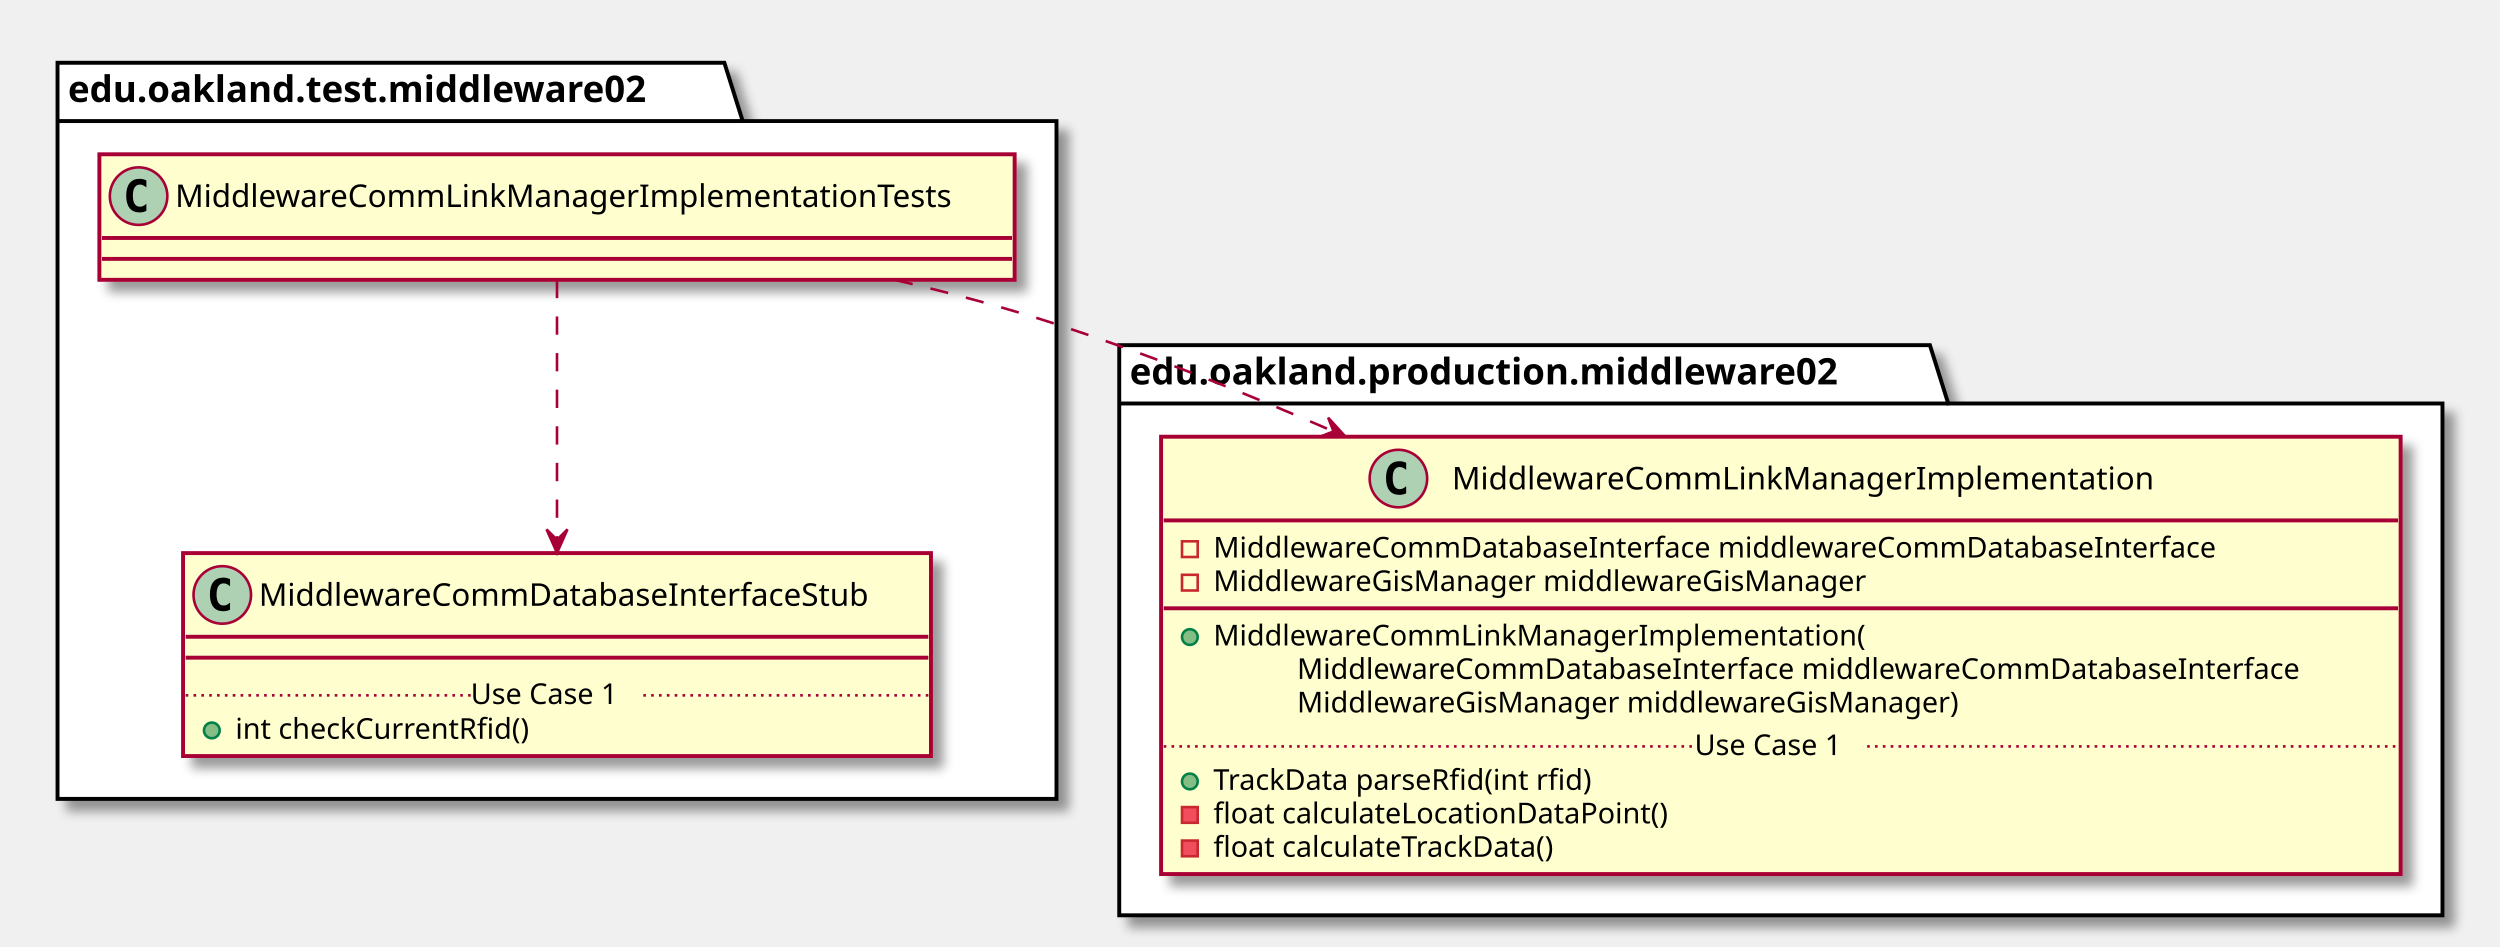
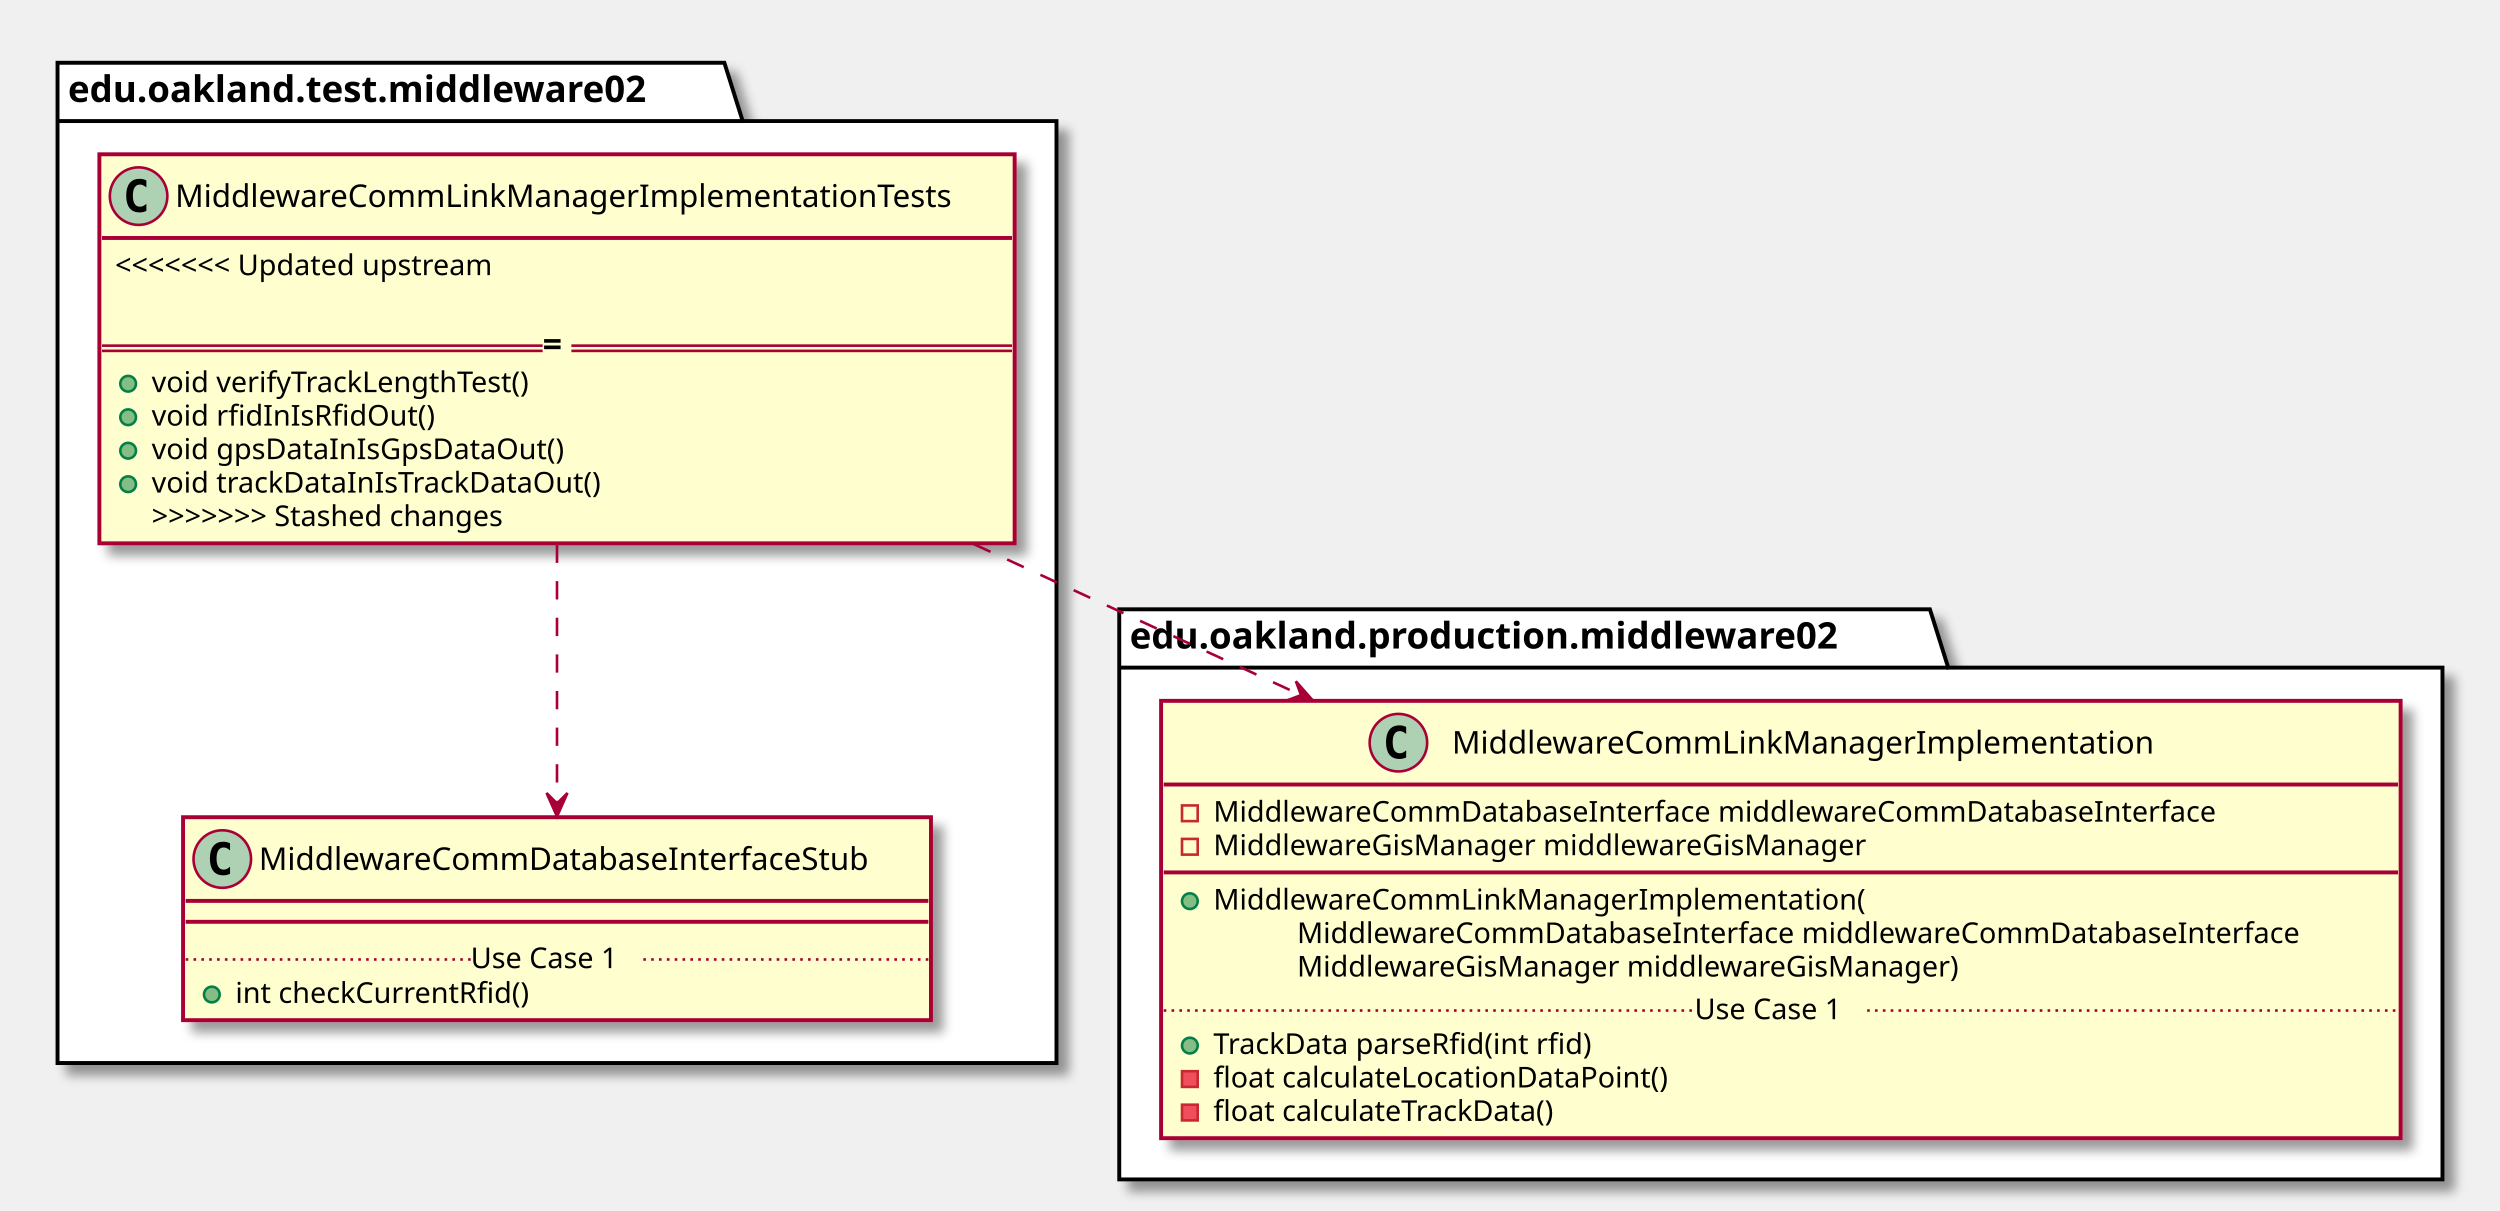
- <svg xmlns="http://www.w3.org/2000/svg" contentScriptType="application/ecmascript" contentStyleType="text/css" height="362px" preserveAspectRatio="none" style="width:956px;height:362px;" version="1.1" viewBox="0 0 956 362" width="956px" zoomAndPan="magnify">
+ <svg xmlns="http://www.w3.org/2000/svg" contentScriptType="application/ecmascript" contentStyleType="text/css" height="463px" preserveAspectRatio="none" style="width:956px;height:463px;" version="1.1" viewBox="0 0 956 463" width="956px" zoomAndPan="magnify">
  <defs>
-     <filter height="300%" id="f1t655lbk1qs89" width="300%" x="-1" y="-1">
+     <filter height="300%" id="f6e3x41pcimjl" width="300%" x="-1" y="-1">
      <feGaussianBlur result="blurOut" stdDeviation="2.0" />
      <feColorMatrix in="blurOut" result="blurOut2" type="matrix" values="0 0 0 0 0 0 0 0 0 0 0 0 0 0 0 0 0 0 .4 0" />
      <feOffset dx="4.0" dy="4.0" in="blurOut2" result="blurOut3" />
      <feBlend in="SourceGraphic" in2="blurOut3" mode="normal" />
    </filter>
  </defs>
  <g>
-     <polygon fill="#FFFFFF" filter="url(#f1t655lbk1qs89)" points="22,24,277,24,284,46.297,404,46.297,404,305.5,22,305.5,22,24" style="stroke: #000000; stroke-width: 1.5;" />
+     <polygon fill="#FFFFFF" filter="url(#f6e3x41pcimjl)" points="22,24,277,24,284,46.297,404,46.297,404,406.5,22,406.5,22,24" style="stroke: #000000; stroke-width: 1.5;" />
    <line style="stroke: #000000; stroke-width: 1.5;" x1="22" x2="284" y1="46.297" y2="46.297" />
    <text fill="#000000" font-family="sans-serif" font-size="14" font-weight="bold" lengthAdjust="spacingAndGlyphs" textLength="249" x="26" y="38.995">edu.oakland.test.middleware02</text>
-     <polygon fill="#FFFFFF" filter="url(#f1t655lbk1qs89)" points="428,132,738,132,745,154.297,934,154.297,934,350,428,350,428,132" style="stroke: #000000; stroke-width: 1.5;" />
-     <line style="stroke: #000000; stroke-width: 1.5;" x1="428" x2="745" y1="154.297" y2="154.297" />
-     <text fill="#000000" font-family="sans-serif" font-size="14" font-weight="bold" lengthAdjust="spacingAndGlyphs" textLength="304" x="432" y="146.995">edu.oakland.production.middleware02</text>
-     <rect fill="#FEFECE" filter="url(#f1t655lbk1qs89)" height="48" id="MiddlewareCommLinkManagerImplementationTests" style="stroke: #A80036; stroke-width: 1.5;" width="350" x="38" y="59" />
+     <polygon fill="#FFFFFF" filter="url(#f6e3x41pcimjl)" points="428,233,738,233,745,255.297,934,255.297,934,451,428,451,428,233" style="stroke: #000000; stroke-width: 1.5;" />
+     <line style="stroke: #000000; stroke-width: 1.5;" x1="428" x2="745" y1="255.297" y2="255.297" />
+     <text fill="#000000" font-family="sans-serif" font-size="14" font-weight="bold" lengthAdjust="spacingAndGlyphs" textLength="304" x="432" y="247.995">edu.oakland.production.middleware02</text>
+     <rect fill="#FEFECE" filter="url(#f6e3x41pcimjl)" height="148.766" id="MiddlewareCommLinkManagerImplementationTests" style="stroke: #A80036; stroke-width: 1.5;" width="350" x="38" y="59" />
    <ellipse cx="53" cy="75" fill="#ADD1B2" rx="11" ry="11" style="stroke: #A80036; stroke-width: 1.0;" />
    <path d="M55.969,80.641 Q55.391,80.938 54.75,81.078 Q54.109,81.234 53.406,81.234 Q50.906,81.234 49.578,79.594 Q48.266,77.938 48.266,74.812 Q48.266,71.688 49.578,70.031 Q50.906,68.375 53.406,68.375 Q54.109,68.375 54.75,68.531 Q55.406,68.688 55.969,68.984 L55.969,71.703 Q55.344,71.125 54.75,70.859 Q54.156,70.578 53.531,70.578 Q52.188,70.578 51.5,71.656 Q50.812,72.719 50.812,74.812 Q50.812,76.906 51.5,77.984 Q52.188,79.047 53.531,79.047 Q54.156,79.047 54.75,78.781 Q55.344,78.5 55.969,77.922 L55.969,80.641 Z " />
    <text fill="#000000" font-family="sans-serif" font-size="12" lengthAdjust="spacingAndGlyphs" textLength="318" x="67" y="79.154">MiddlewareCommLinkManagerImplementationTests</text>
    <line style="stroke: #A80036; stroke-width: 1.5;" x1="39" x2="387" y1="91" y2="91" />
-     <line style="stroke: #A80036; stroke-width: 1.5;" x1="39" x2="387" y1="99" y2="99" />
-     <rect fill="#FEFECE" filter="url(#f1t655lbk1qs89)" height="77.609" id="MiddlewareCommDatabaseInterfaceStub" style="stroke: #A80036; stroke-width: 1.5;" width="286" x="70" y="211.5" />
-     <ellipse cx="85" cy="227.5" fill="#ADD1B2" rx="11" ry="11" style="stroke: #A80036; stroke-width: 1.0;" />
-     <path d="M87.969,233.141 Q87.391,233.438 86.75,233.578 Q86.109,233.734 85.406,233.734 Q82.906,233.734 81.578,232.094 Q80.266,230.438 80.266,227.312 Q80.266,224.188 81.578,222.531 Q82.906,220.875 85.406,220.875 Q86.109,220.875 86.75,221.031 Q87.406,221.188 87.969,221.484 L87.969,224.203 Q87.344,223.625 86.75,223.359 Q86.156,223.078 85.531,223.078 Q84.188,223.078 83.5,224.156 Q82.812,225.219 82.812,227.312 Q82.812,229.406 83.5,230.484 Q84.188,231.547 85.531,231.547 Q86.156,231.547 86.75,231.281 Q87.344,231 87.969,230.422 L87.969,233.141 Z " />
-     <text fill="#000000" font-family="sans-serif" font-size="12" lengthAdjust="spacingAndGlyphs" textLength="254" x="99" y="231.654">MiddlewareCommDatabaseInterfaceStub</text>
-     <line style="stroke: #A80036; stroke-width: 1.5;" x1="71" x2="355" y1="243.5" y2="243.5" />
-     <line style="stroke: #A80036; stroke-width: 1.5;" x1="71" x2="355" y1="251.5" y2="251.5" />
-     <ellipse cx="81" cy="279.305" fill="#84BE84" rx="3" ry="3" style="stroke: #038048; stroke-width: 1.0;" />
-     <text fill="#000000" font-family="sans-serif" font-size="11" lengthAdjust="spacingAndGlyphs" textLength="122" x="90" y="282.515">int checkCurrentRfid()</text>
-     <line style="stroke: #A80036; stroke-width: 1.0; stroke-dasharray: 1.0,2.0;" x1="71" x2="180" y1="265.902" y2="265.902" />
-     <text fill="#000000" font-family="sans-serif" font-size="11" lengthAdjust="spacingAndGlyphs" textLength="66" x="180" y="269.21">Use Case 1</text>
-     <line style="stroke: #A80036; stroke-width: 1.0; stroke-dasharray: 1.0,2.0;" x1="246" x2="355" y1="265.902" y2="265.902" />
-     <rect fill="#FEFECE" filter="url(#f1t655lbk1qs89)" height="167.242" id="MiddlewareCommLinkManagerImplementation" style="stroke: #A80036; stroke-width: 1.5;" width="474" x="444" y="167" />
-     <ellipse cx="534.75" cy="183" fill="#ADD1B2" rx="11" ry="11" style="stroke: #A80036; stroke-width: 1.0;" />
-     <path d="M537.719,188.641 Q537.141,188.938 536.5,189.078 Q535.859,189.234 535.156,189.234 Q532.656,189.234 531.328,187.594 Q530.016,185.938 530.016,182.812 Q530.016,179.688 531.328,178.031 Q532.656,176.375 535.156,176.375 Q535.859,176.375 536.5,176.531 Q537.156,176.688 537.719,176.984 L537.719,179.703 Q537.094,179.125 536.5,178.859 Q535.906,178.578 535.281,178.578 Q533.938,178.578 533.25,179.656 Q532.562,180.719 532.562,182.812 Q532.562,184.906 533.25,185.984 Q533.938,187.047 535.281,187.047 Q535.906,187.047 536.5,186.781 Q537.094,186.5 537.719,185.922 L537.719,188.641 Z " />
-     <text fill="#000000" font-family="sans-serif" font-size="12" lengthAdjust="spacingAndGlyphs" textLength="284" x="555.25" y="187.154">MiddlewareCommLinkManagerImplementation</text>
-     <line style="stroke: #A80036; stroke-width: 1.5;" x1="445" x2="917" y1="199" y2="199" />
-     <rect fill="none" height="6" style="stroke: #C82930; stroke-width: 1.0;" width="6" x="452" y="207" />
-     <text fill="#000000" font-family="sans-serif" font-size="11" lengthAdjust="spacingAndGlyphs" textLength="416" x="464" y="213.21">MiddlewareCommDatabaseInterface middlewareCommDatabaseInterface</text>
-     <rect fill="none" height="6" style="stroke: #C82930; stroke-width: 1.0;" width="6" x="452" y="219.805" />
-     <text fill="#000000" font-family="sans-serif" font-size="11" lengthAdjust="spacingAndGlyphs" textLength="270" x="464" y="226.015">MiddlewareGisManager middlewareGisManager</text>
-     <line style="stroke: #A80036; stroke-width: 1.5;" x1="445" x2="917" y1="232.609" y2="232.609" />
-     <ellipse cx="455" cy="243.609" fill="#84BE84" rx="3" ry="3" style="stroke: #038048; stroke-width: 1.0;" />
-     <text fill="#000000" font-family="sans-serif" font-size="11" lengthAdjust="spacingAndGlyphs" textLength="264" x="464" y="246.82">MiddlewareCommLinkManagerImplementation(</text>
-     <text fill="#000000" font-family="sans-serif" font-size="11" lengthAdjust="spacingAndGlyphs" textLength="416" x="496" y="259.625">MiddlewareCommDatabaseInterface middlewareCommDatabaseInterface</text>
-     <text fill="#000000" font-family="sans-serif" font-size="11" lengthAdjust="spacingAndGlyphs" textLength="274" x="496" y="272.429">MiddlewareGisManager middlewareGisManager)</text>
-     <ellipse cx="455" cy="298.828" fill="#84BE84" rx="3" ry="3" style="stroke: #038048; stroke-width: 1.0;" />
-     <text fill="#000000" font-family="sans-serif" font-size="11" lengthAdjust="spacingAndGlyphs" textLength="160" x="464" y="302.039">TrackData parseRfid(int rfid)</text>
-     <rect fill="#F24D5C" height="6" style="stroke: #C82930; stroke-width: 1.0;" width="6" x="452" y="308.633" />
-     <text fill="#000000" font-family="sans-serif" font-size="11" lengthAdjust="spacingAndGlyphs" textLength="188" x="464" y="314.843">float calculateLocationDataPoint()</text>
-     <rect fill="#F24D5C" height="6" style="stroke: #C82930; stroke-width: 1.0;" width="6" x="452" y="321.438" />
-     <text fill="#000000" font-family="sans-serif" font-size="11" lengthAdjust="spacingAndGlyphs" textLength="144" x="464" y="327.648">float calculateTrackData()</text>
-     <line style="stroke: #A80036; stroke-width: 1.0; stroke-dasharray: 1.0,2.0;" x1="445" x2="648" y1="285.426" y2="285.426" />
-     <text fill="#000000" font-family="sans-serif" font-size="11" lengthAdjust="spacingAndGlyphs" textLength="66" x="648" y="288.734">Use Case 1</text>
-     <line style="stroke: #A80036; stroke-width: 1.0; stroke-dasharray: 1.0,2.0;" x1="714" x2="917" y1="285.426" y2="285.426" />
-     <path d="M213,107.01 C213,132.64 213,174.64 213,206.42 " fill="none" id="MiddlewareCommLinkManagerImplementationTests-&gt;MiddlewareCommDatabaseInterfaceStub" style="stroke: #A80036; stroke-width: 1.0; stroke-dasharray: 7.0,7.0;" />
-     <polygon fill="#A80036" points="213,211.43,217,202.43,213,206.43,209,202.43,213,211.43" style="stroke: #A80036; stroke-width: 1.0;" />
-     <path d="M342.19,107.03 C363.06,111.9 384.28,117.55 404,124 C438.94,135.42 475.36,149.91 509.88,164.96 " fill="none" id="MiddlewareCommLinkManagerImplementationTests-&gt;MiddlewareCommLinkManagerImplementation" style="stroke: #A80036; stroke-width: 1.0; stroke-dasharray: 7.0,7.0;" />
-     <polygon fill="#A80036" points="514.52,166.99,507.889,159.708,509.942,164.979,504.671,167.033,514.52,166.99" style="stroke: #A80036; stroke-width: 1.0;" />
+     <text fill="#000000" font-family="sans-serif" font-size="11" lengthAdjust="spacingAndGlyphs" textLength="173" x="44" y="105.21">&lt;&lt;&lt;&lt;&lt;&lt;&lt; Updated upstream</text>
+     <text fill="#000000" font-family="sans-serif" font-size="11" lengthAdjust="spacingAndGlyphs" textLength="0" x="48" y="118.015" />
+     <ellipse cx="49" cy="146.742" fill="#84BE84" rx="3" ry="3" style="stroke: #038048; stroke-width: 1.0;" />
+     <text fill="#000000" font-family="sans-serif" font-size="11" lengthAdjust="spacingAndGlyphs" textLength="160" x="58" y="149.953">void verifyTrackLengthTest()</text>
+     <ellipse cx="49" cy="159.547" fill="#84BE84" rx="3" ry="3" style="stroke: #038048; stroke-width: 1.0;" />
+     <text fill="#000000" font-family="sans-serif" font-size="11" lengthAdjust="spacingAndGlyphs" textLength="115" x="58" y="162.757">void rfidInIsRfidOut()</text>
+     <ellipse cx="49" cy="172.352" fill="#84BE84" rx="3" ry="3" style="stroke: #038048; stroke-width: 1.0;" />
+     <text fill="#000000" font-family="sans-serif" font-size="11" lengthAdjust="spacingAndGlyphs" textLength="171" x="58" y="175.562">void gpsDataInIsGpsDataOut()</text>
+     <ellipse cx="49" cy="185.156" fill="#84BE84" rx="3" ry="3" style="stroke: #038048; stroke-width: 1.0;" />
+     <text fill="#000000" font-family="sans-serif" font-size="11" lengthAdjust="spacingAndGlyphs" textLength="186" x="58" y="188.367">void trackDataInIsTrackDataOut()</text>
+     <text fill="#000000" font-family="sans-serif" font-size="11" lengthAdjust="spacingAndGlyphs" textLength="166" x="58" y="201.171">&gt;&gt;&gt;&gt;&gt;&gt;&gt; Stashed changes</text>
+     <line style="stroke: #A80036; stroke-width: 1.0;" x1="39" x2="207.5" y1="132.176" y2="132.176" />
+     <line style="stroke: #A80036; stroke-width: 1.0;" x1="39" x2="207.5" y1="134.176" y2="134.176" />
+     <text fill="#000000" font-family="sans-serif" font-size="13" font-weight="bold" lengthAdjust="spacingAndGlyphs" textLength="11" x="207.5" y="136.176">=</text>
+     <line style="stroke: #A80036; stroke-width: 1.0;" x1="218.5" x2="387" y1="132.176" y2="132.176" />
+     <line style="stroke: #A80036; stroke-width: 1.0;" x1="218.5" x2="387" y1="134.176" y2="134.176" />
+     <rect fill="#FEFECE" filter="url(#f6e3x41pcimjl)" height="77.609" id="MiddlewareCommDatabaseInterfaceStub" style="stroke: #A80036; stroke-width: 1.5;" width="286" x="70" y="312.5" />
+     <ellipse cx="85" cy="328.5" fill="#ADD1B2" rx="11" ry="11" style="stroke: #A80036; stroke-width: 1.0;" />
+     <path d="M87.969,334.141 Q87.391,334.438 86.75,334.578 Q86.109,334.734 85.406,334.734 Q82.906,334.734 81.578,333.094 Q80.266,331.438 80.266,328.312 Q80.266,325.188 81.578,323.531 Q82.906,321.875 85.406,321.875 Q86.109,321.875 86.75,322.031 Q87.406,322.188 87.969,322.484 L87.969,325.203 Q87.344,324.625 86.75,324.359 Q86.156,324.078 85.531,324.078 Q84.188,324.078 83.5,325.156 Q82.812,326.219 82.812,328.312 Q82.812,330.406 83.5,331.484 Q84.188,332.547 85.531,332.547 Q86.156,332.547 86.75,332.281 Q87.344,332 87.969,331.422 L87.969,334.141 Z " />
+     <text fill="#000000" font-family="sans-serif" font-size="12" lengthAdjust="spacingAndGlyphs" textLength="254" x="99" y="332.654">MiddlewareCommDatabaseInterfaceStub</text>
+     <line style="stroke: #A80036; stroke-width: 1.5;" x1="71" x2="355" y1="344.5" y2="344.5" />
+     <line style="stroke: #A80036; stroke-width: 1.5;" x1="71" x2="355" y1="352.5" y2="352.5" />
+     <ellipse cx="81" cy="380.305" fill="#84BE84" rx="3" ry="3" style="stroke: #038048; stroke-width: 1.0;" />
+     <text fill="#000000" font-family="sans-serif" font-size="11" lengthAdjust="spacingAndGlyphs" textLength="122" x="90" y="383.515">int checkCurrentRfid()</text>
+     <line style="stroke: #A80036; stroke-width: 1.0; stroke-dasharray: 1.0,2.0;" x1="71" x2="180" y1="366.902" y2="366.902" />
+     <text fill="#000000" font-family="sans-serif" font-size="11" lengthAdjust="spacingAndGlyphs" textLength="66" x="180" y="370.21">Use Case 1</text>
+     <line style="stroke: #A80036; stroke-width: 1.0; stroke-dasharray: 1.0,2.0;" x1="246" x2="355" y1="366.902" y2="366.902" />
+     <rect fill="#FEFECE" filter="url(#f6e3x41pcimjl)" height="167.242" id="MiddlewareCommLinkManagerImplementation" style="stroke: #A80036; stroke-width: 1.5;" width="474" x="444" y="268" />
+     <ellipse cx="534.75" cy="284" fill="#ADD1B2" rx="11" ry="11" style="stroke: #A80036; stroke-width: 1.0;" />
+     <path d="M537.719,289.641 Q537.141,289.938 536.5,290.078 Q535.859,290.234 535.156,290.234 Q532.656,290.234 531.328,288.594 Q530.016,286.938 530.016,283.812 Q530.016,280.688 531.328,279.031 Q532.656,277.375 535.156,277.375 Q535.859,277.375 536.5,277.531 Q537.156,277.688 537.719,277.984 L537.719,280.703 Q537.094,280.125 536.5,279.859 Q535.906,279.578 535.281,279.578 Q533.938,279.578 533.25,280.656 Q532.562,281.719 532.562,283.812 Q532.562,285.906 533.25,286.984 Q533.938,288.047 535.281,288.047 Q535.906,288.047 536.5,287.781 Q537.094,287.5 537.719,286.922 L537.719,289.641 Z " />
+     <text fill="#000000" font-family="sans-serif" font-size="12" lengthAdjust="spacingAndGlyphs" textLength="284" x="555.25" y="288.154">MiddlewareCommLinkManagerImplementation</text>
+     <line style="stroke: #A80036; stroke-width: 1.5;" x1="445" x2="917" y1="300" y2="300" />
+     <rect fill="none" height="6" style="stroke: #C82930; stroke-width: 1.0;" width="6" x="452" y="308" />
+     <text fill="#000000" font-family="sans-serif" font-size="11" lengthAdjust="spacingAndGlyphs" textLength="416" x="464" y="314.21">MiddlewareCommDatabaseInterface middlewareCommDatabaseInterface</text>
+     <rect fill="none" height="6" style="stroke: #C82930; stroke-width: 1.0;" width="6" x="452" y="320.805" />
+     <text fill="#000000" font-family="sans-serif" font-size="11" lengthAdjust="spacingAndGlyphs" textLength="270" x="464" y="327.015">MiddlewareGisManager middlewareGisManager</text>
+     <line style="stroke: #A80036; stroke-width: 1.5;" x1="445" x2="917" y1="333.609" y2="333.609" />
+     <ellipse cx="455" cy="344.609" fill="#84BE84" rx="3" ry="3" style="stroke: #038048; stroke-width: 1.0;" />
+     <text fill="#000000" font-family="sans-serif" font-size="11" lengthAdjust="spacingAndGlyphs" textLength="264" x="464" y="347.82">MiddlewareCommLinkManagerImplementation(</text>
+     <text fill="#000000" font-family="sans-serif" font-size="11" lengthAdjust="spacingAndGlyphs" textLength="416" x="496" y="360.625">MiddlewareCommDatabaseInterface middlewareCommDatabaseInterface</text>
+     <text fill="#000000" font-family="sans-serif" font-size="11" lengthAdjust="spacingAndGlyphs" textLength="274" x="496" y="373.429">MiddlewareGisManager middlewareGisManager)</text>
+     <ellipse cx="455" cy="399.828" fill="#84BE84" rx="3" ry="3" style="stroke: #038048; stroke-width: 1.0;" />
+     <text fill="#000000" font-family="sans-serif" font-size="11" lengthAdjust="spacingAndGlyphs" textLength="160" x="464" y="403.039">TrackData parseRfid(int rfid)</text>
+     <rect fill="#F24D5C" height="6" style="stroke: #C82930; stroke-width: 1.0;" width="6" x="452" y="409.633" />
+     <text fill="#000000" font-family="sans-serif" font-size="11" lengthAdjust="spacingAndGlyphs" textLength="188" x="464" y="415.843">float calculateLocationDataPoint()</text>
+     <rect fill="#F24D5C" height="6" style="stroke: #C82930; stroke-width: 1.0;" width="6" x="452" y="422.438" />
+     <text fill="#000000" font-family="sans-serif" font-size="11" lengthAdjust="spacingAndGlyphs" textLength="144" x="464" y="428.648">float calculateTrackData()</text>
+     <line style="stroke: #A80036; stroke-width: 1.0; stroke-dasharray: 1.0,2.0;" x1="445" x2="648" y1="386.426" y2="386.426" />
+     <text fill="#000000" font-family="sans-serif" font-size="11" lengthAdjust="spacingAndGlyphs" textLength="66" x="648" y="389.734">Use Case 1</text>
+     <line style="stroke: #A80036; stroke-width: 1.0; stroke-dasharray: 1.0,2.0;" x1="714" x2="917" y1="386.426" y2="386.426" />
+     <path d="M213,208.23 C213,241.14 213,278.78 213,307.07 " fill="none" id="MiddlewareCommLinkManagerImplementationTests-&gt;MiddlewareCommDatabaseInterfaceStub" style="stroke: #A80036; stroke-width: 1.0; stroke-dasharray: 7.0,7.0;" />
+     <polygon fill="#A80036" points="213,312.24,217,303.24,213,307.24,209,303.24,213,312.24" style="stroke: #A80036; stroke-width: 1.0;" />
+     <path d="M372.42,208.08 C412.6,226.62 456.04,246.67 497.3,265.72 " fill="none" id="MiddlewareCommLinkManagerImplementationTests-&gt;MiddlewareCommLinkManagerImplementation" style="stroke: #A80036; stroke-width: 1.0; stroke-dasharray: 7.0,7.0;" />
+     <polygon fill="#A80036" points="502.06,267.91,495.55,260.52,497.516,265.824,492.212,267.79,502.06,267.91" style="stroke: #A80036; stroke-width: 1.0;" />
  </g>
</svg>
